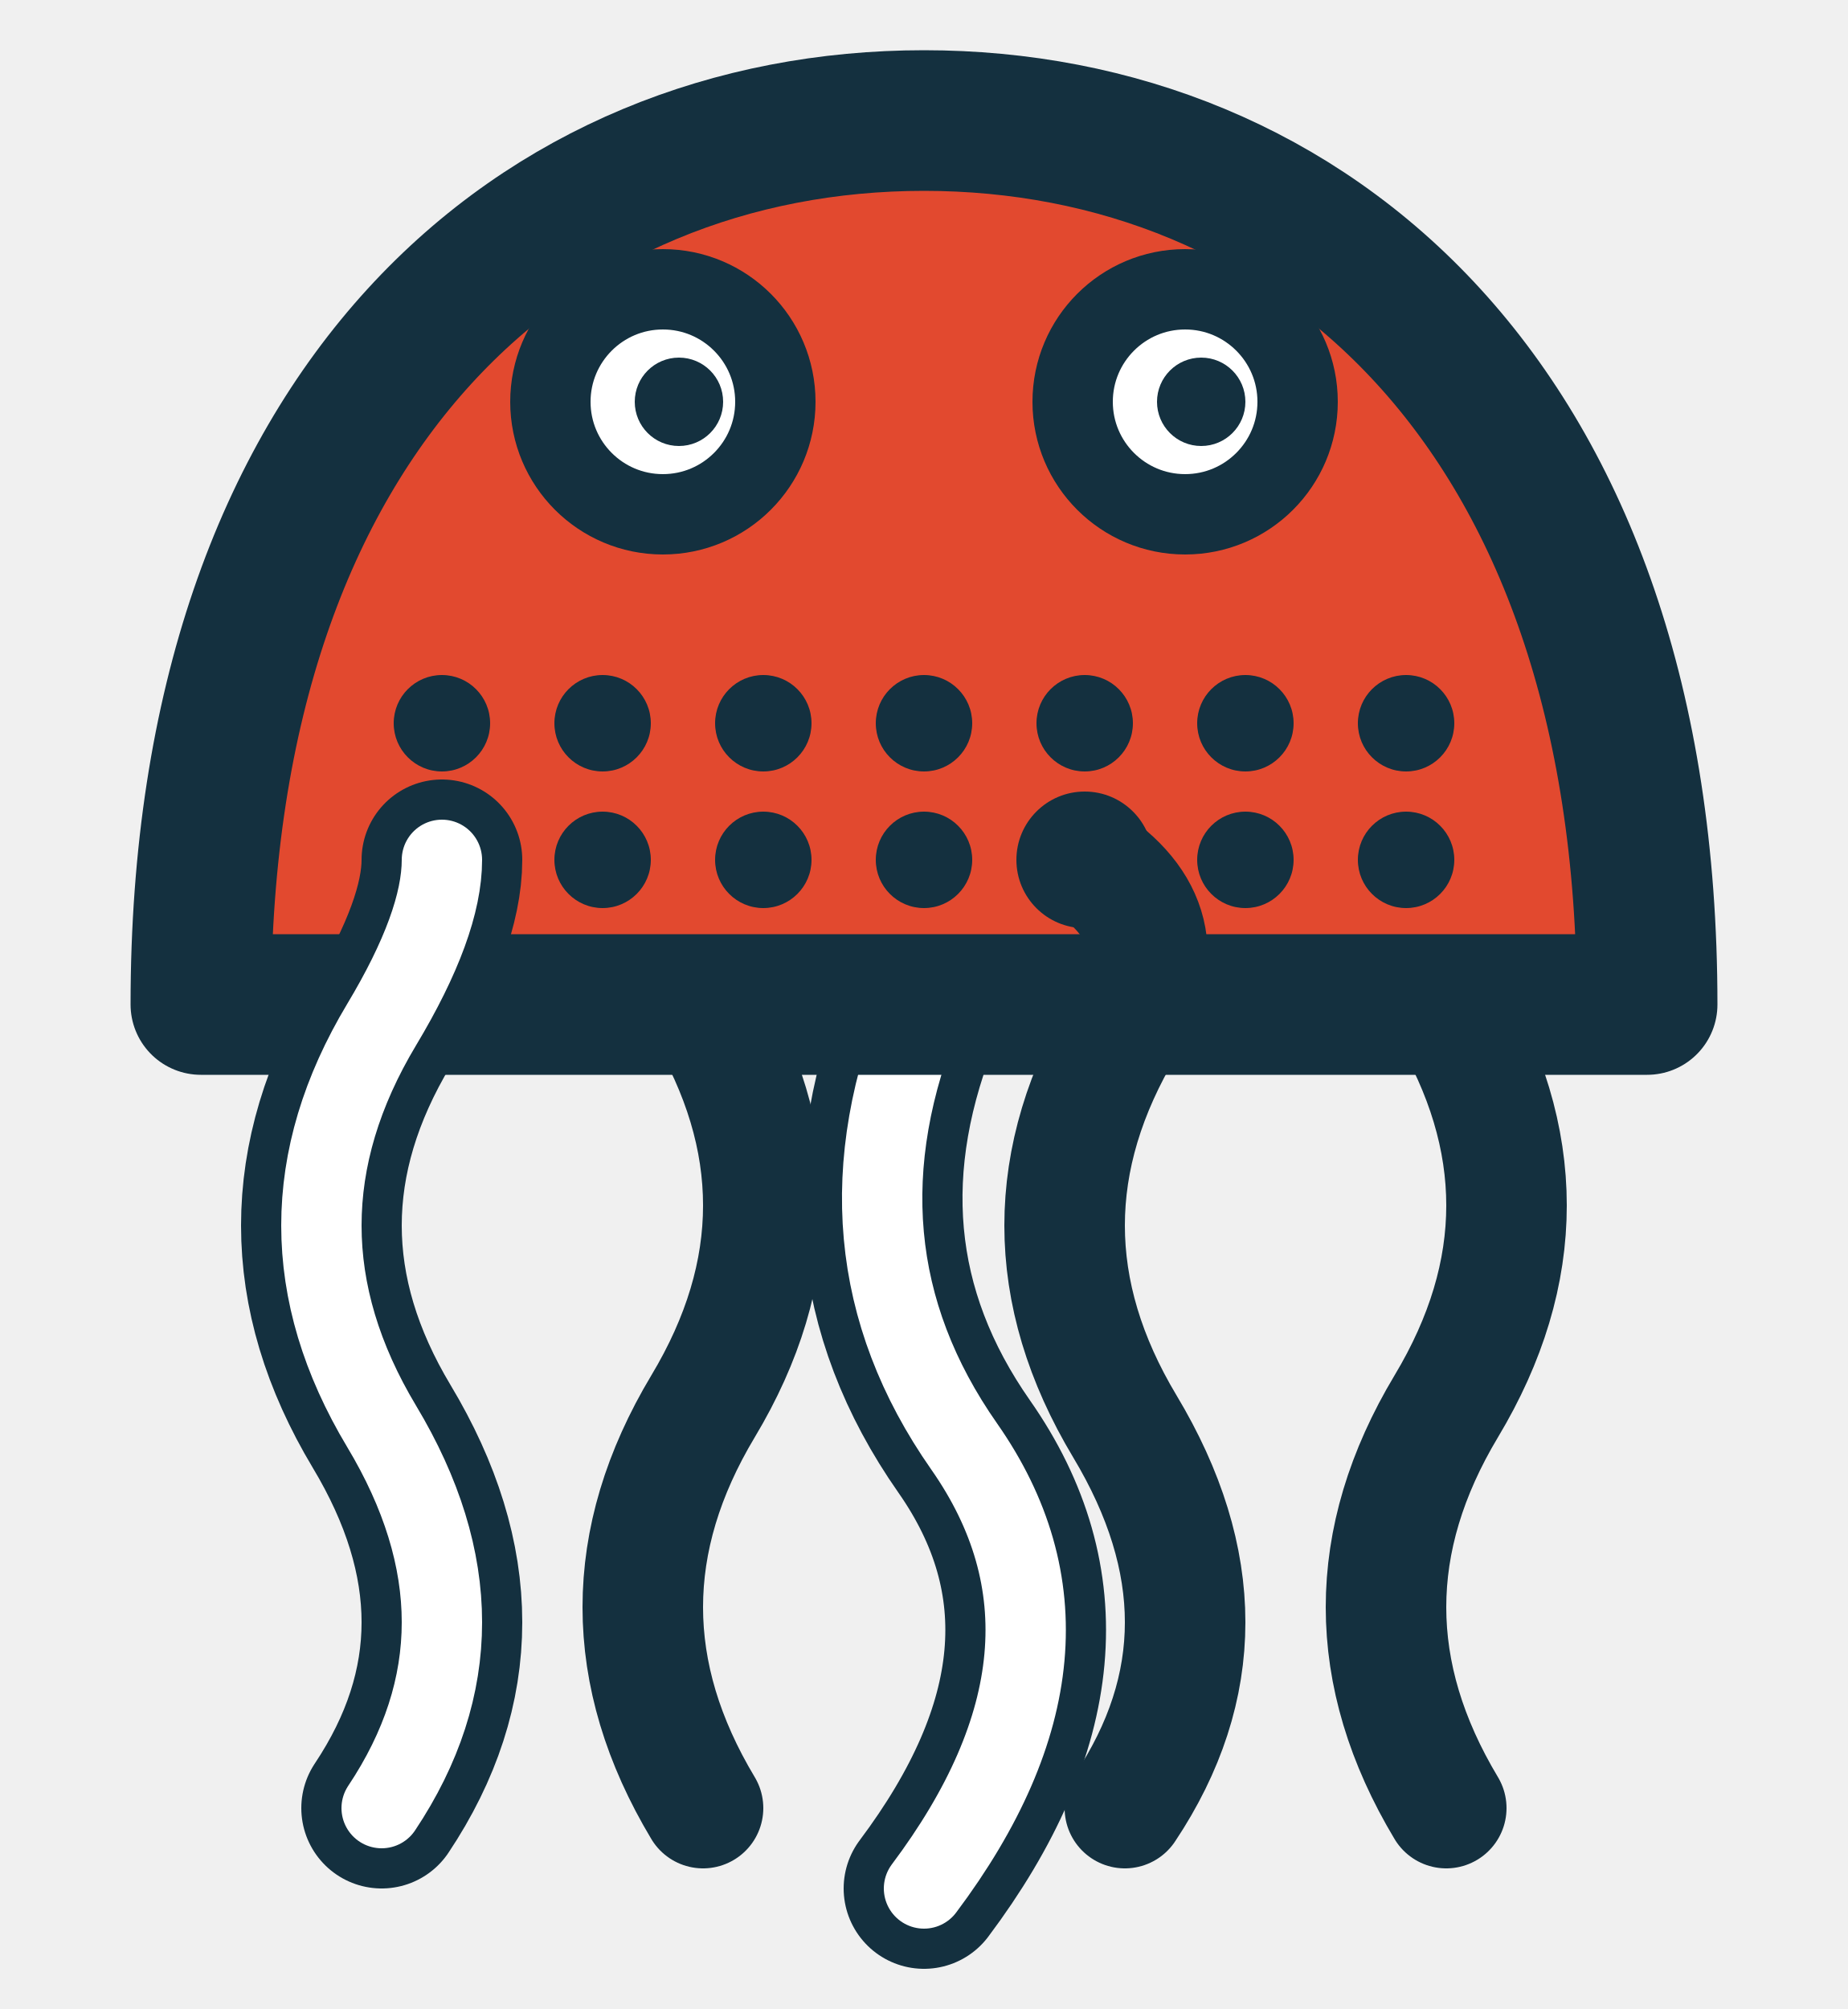
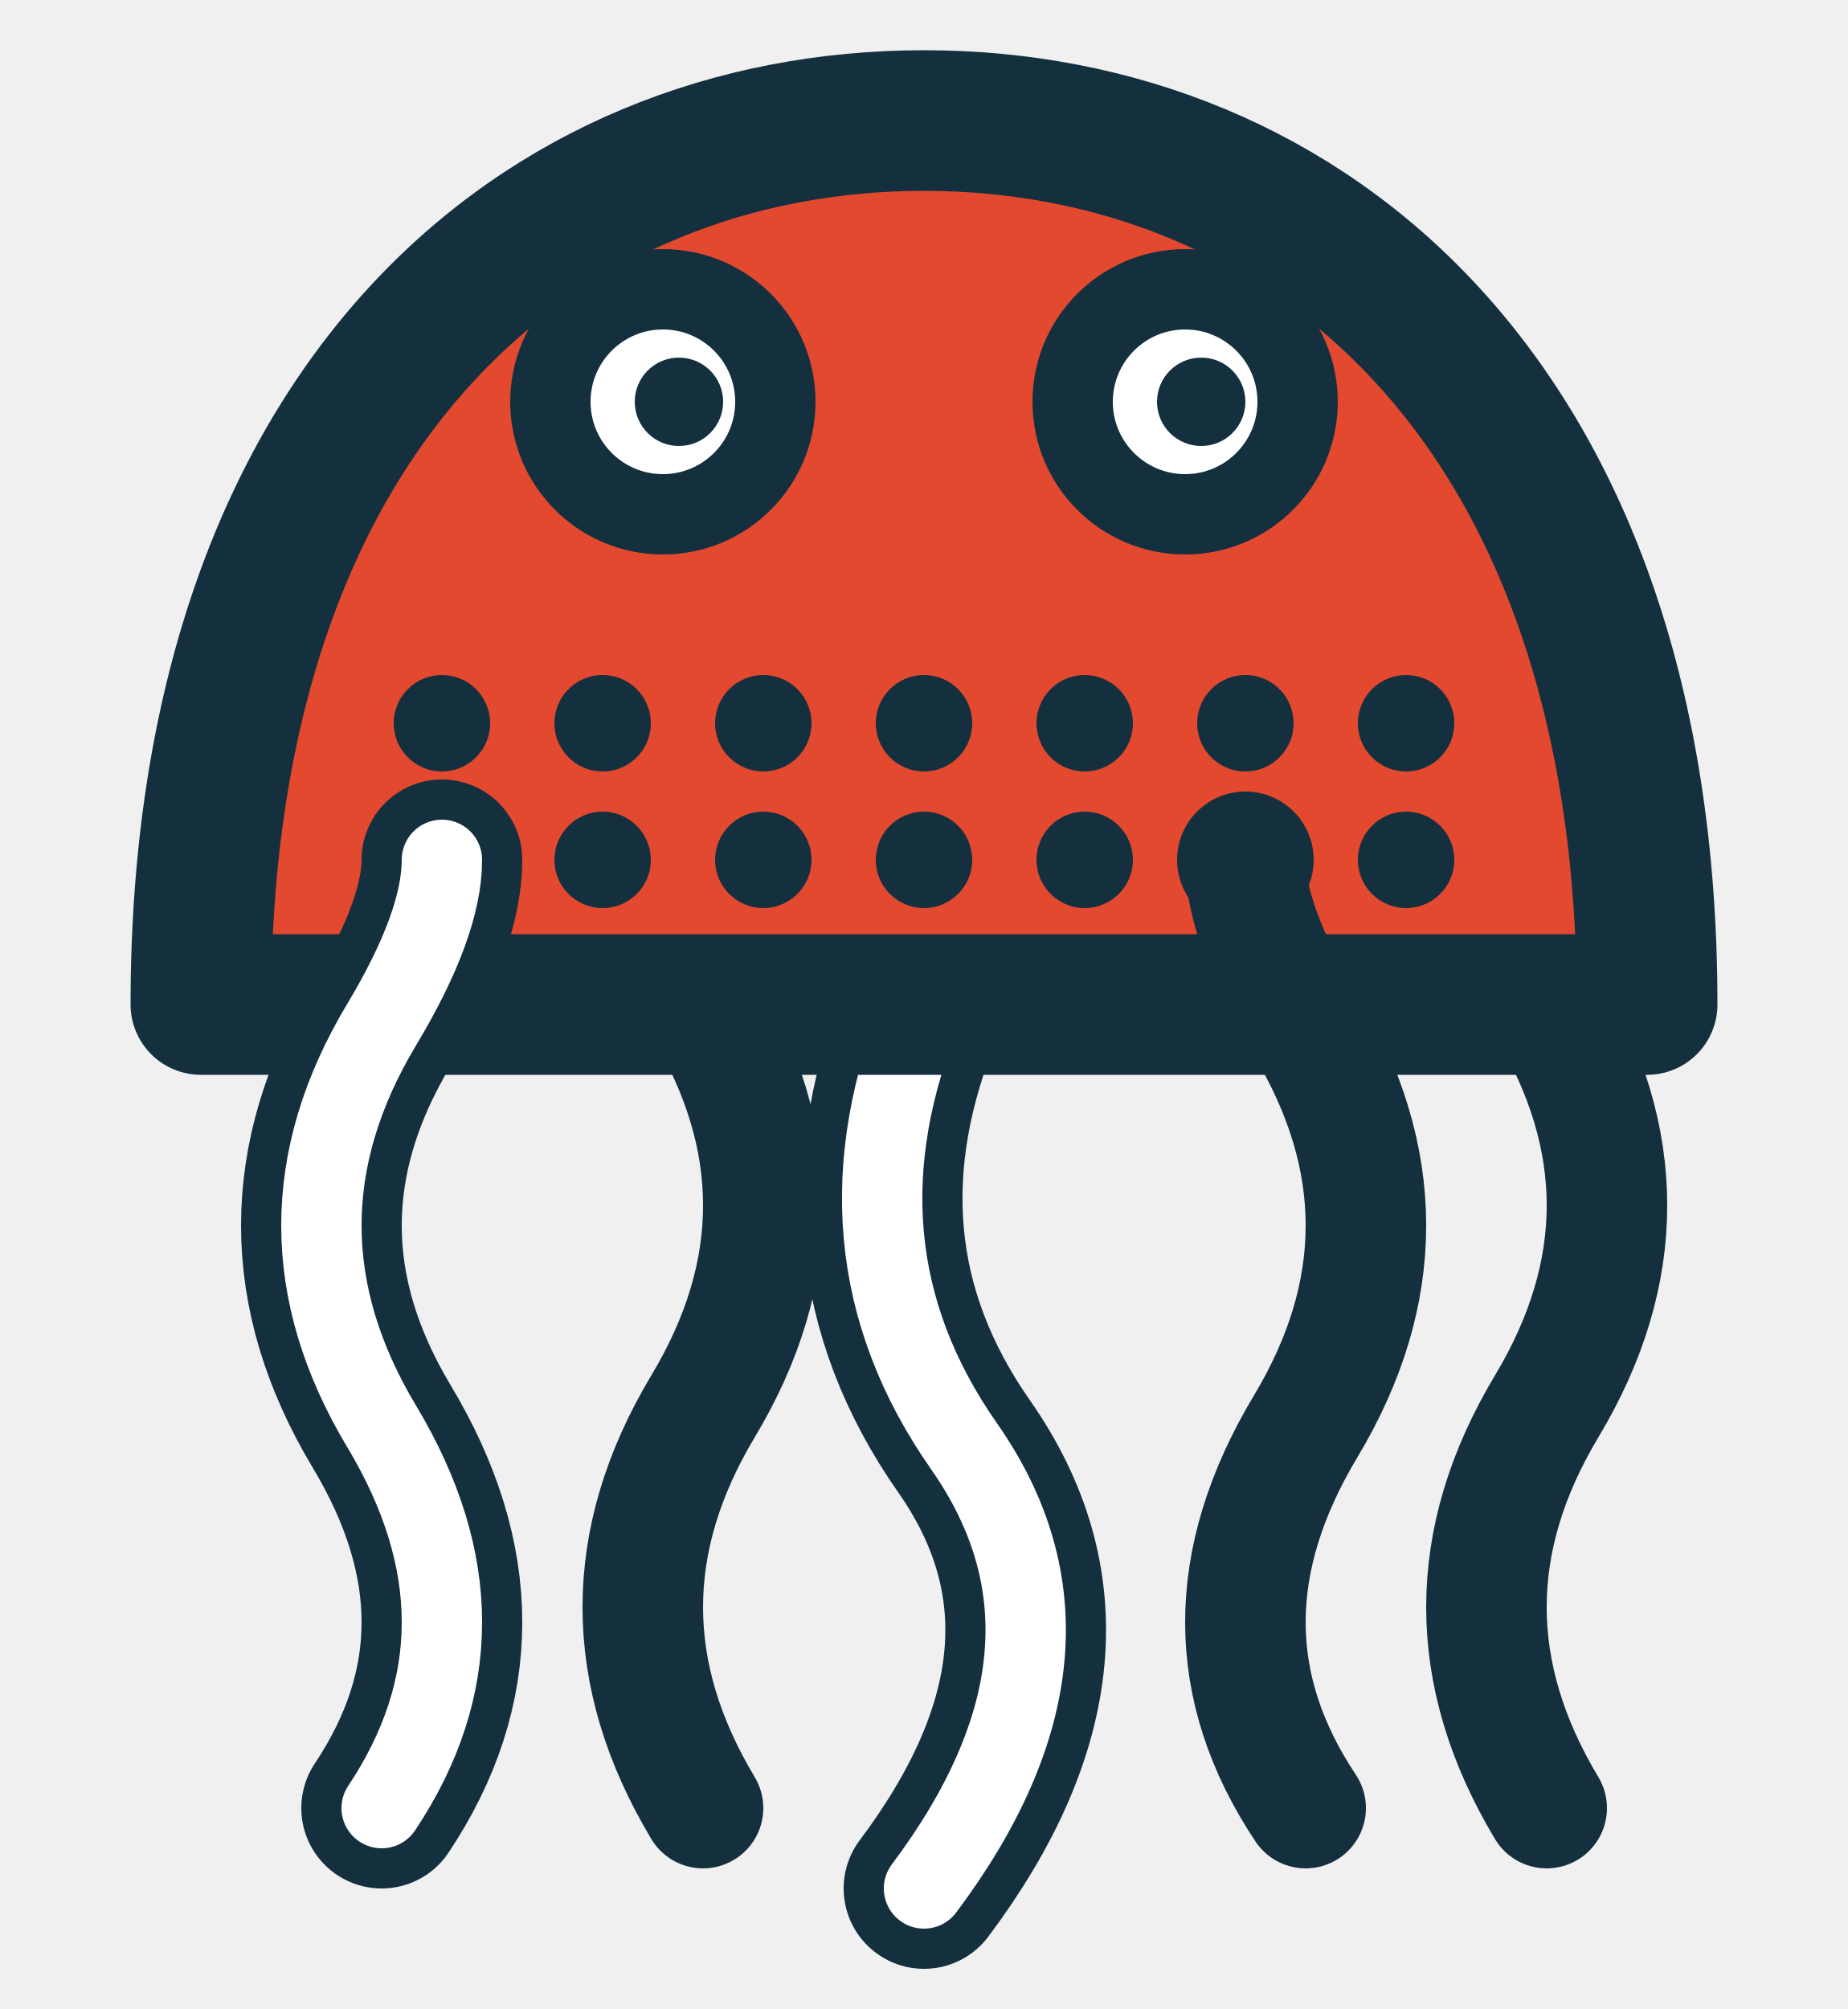
<svg xmlns="http://www.w3.org/2000/svg" viewBox="13 2 46 50">
  <path d="M36 22 V27 q-2.5 6 1 11 t-1 11" fill="none" stroke="#14303F" stroke-width="4" stroke-linecap="round" />
  <path d="M36 22 V27 q-2.5 6 1 11 t-1 11" fill="none" stroke="#fff" stroke-width="2" stroke-linecap="round" />
+   <g fill="none" stroke="#14303F" stroke-width="3" stroke-linecap="round">
+     <path d="M30.5 22 V27 q3 5 0 10 t0 10" />
+     <path d="M51.5 22 V27 q3 5 0 10 t0 10" />
+   </g>
  <path d="M18 27 C18 12 26.5 5 36 5 C45.5 5 54 12 54 27 Z" fill="#E2492F" stroke="#14303F" stroke-width="3.5" stroke-linejoin="round" />
  <circle cx="24" cy="20" r="1.2" fill="#14303F" />
  <circle cx="28" cy="20" r="1.2" fill="#14303F" />
  <circle cx="32" cy="20" r="1.2" fill="#14303F" />
  <circle cx="36" cy="20" r="1.2" fill="#14303F" />
  <circle cx="40" cy="20" r="1.2" fill="#14303F" />
  <circle cx="44" cy="20" r="1.2" fill="#14303F" />
  <circle cx="48" cy="20" r="1.2" fill="#14303F" />
  <circle cx="24" cy="23.4" r="1.2" fill="#14303F" />
  <circle cx="28" cy="23.4" r="1.2" fill="#14303F" />
  <circle cx="32" cy="23.4" r="1.2" fill="#14303F" />
  <circle cx="36" cy="23.4" r="1.2" fill="#14303F" />
  <circle cx="40" cy="23.4" r="1.2" fill="#14303F" />
  <circle cx="44" cy="23.4" r="1.2" fill="#14303F" />
  <circle cx="48" cy="23.4" r="1.2" fill="#14303F" />
  <circle cx="29.5" cy="12" r="2.8" fill="#fff" stroke="#14303F" stroke-width="2" />
  <circle cx="29.9" cy="12" r="1.1" fill="#14303F" />
  <circle cx="42.5" cy="12" r="2.8" fill="#fff" stroke="#14303F" stroke-width="2" />
  <circle cx="42.9" cy="12" r="1.1" fill="#14303F" />
-   <g fill="none" stroke="#14303F" stroke-width="3" stroke-linecap="round">
-     <path d="M30.5 27 q3 5 0 10 t0 10" />
-     <path d="M40 23.4 Q42.5 25 41 27.5 q-3 5 0 10 t0 9.5" />
-     <path d="M49 27 q3 5 0 10 t0 10" />
-   </g>
-   <circle cx="40" cy="23.4" r="1.7" fill="#14303F" />
+   <path d="M44 23.4 Q44 25 45.5 27.5 q3 5 0 10 t0 9.5" fill="none" stroke="#14303F" stroke-width="3" stroke-linecap="round" />
+   <circle cx="44" cy="23.4" r="1.7" fill="#14303F" />
  <path d="M24 23.4 Q24 25 22.5 27.5 q-3 5 0 10 t0 9.5" fill="none" stroke="#14303F" stroke-width="4" stroke-linecap="round" />
  <path d="M24 23.4 Q24 25 22.5 27.5 q-3 5 0 10 t0 9.5" fill="none" stroke="#fff" stroke-width="2" stroke-linecap="round" />
</svg>
